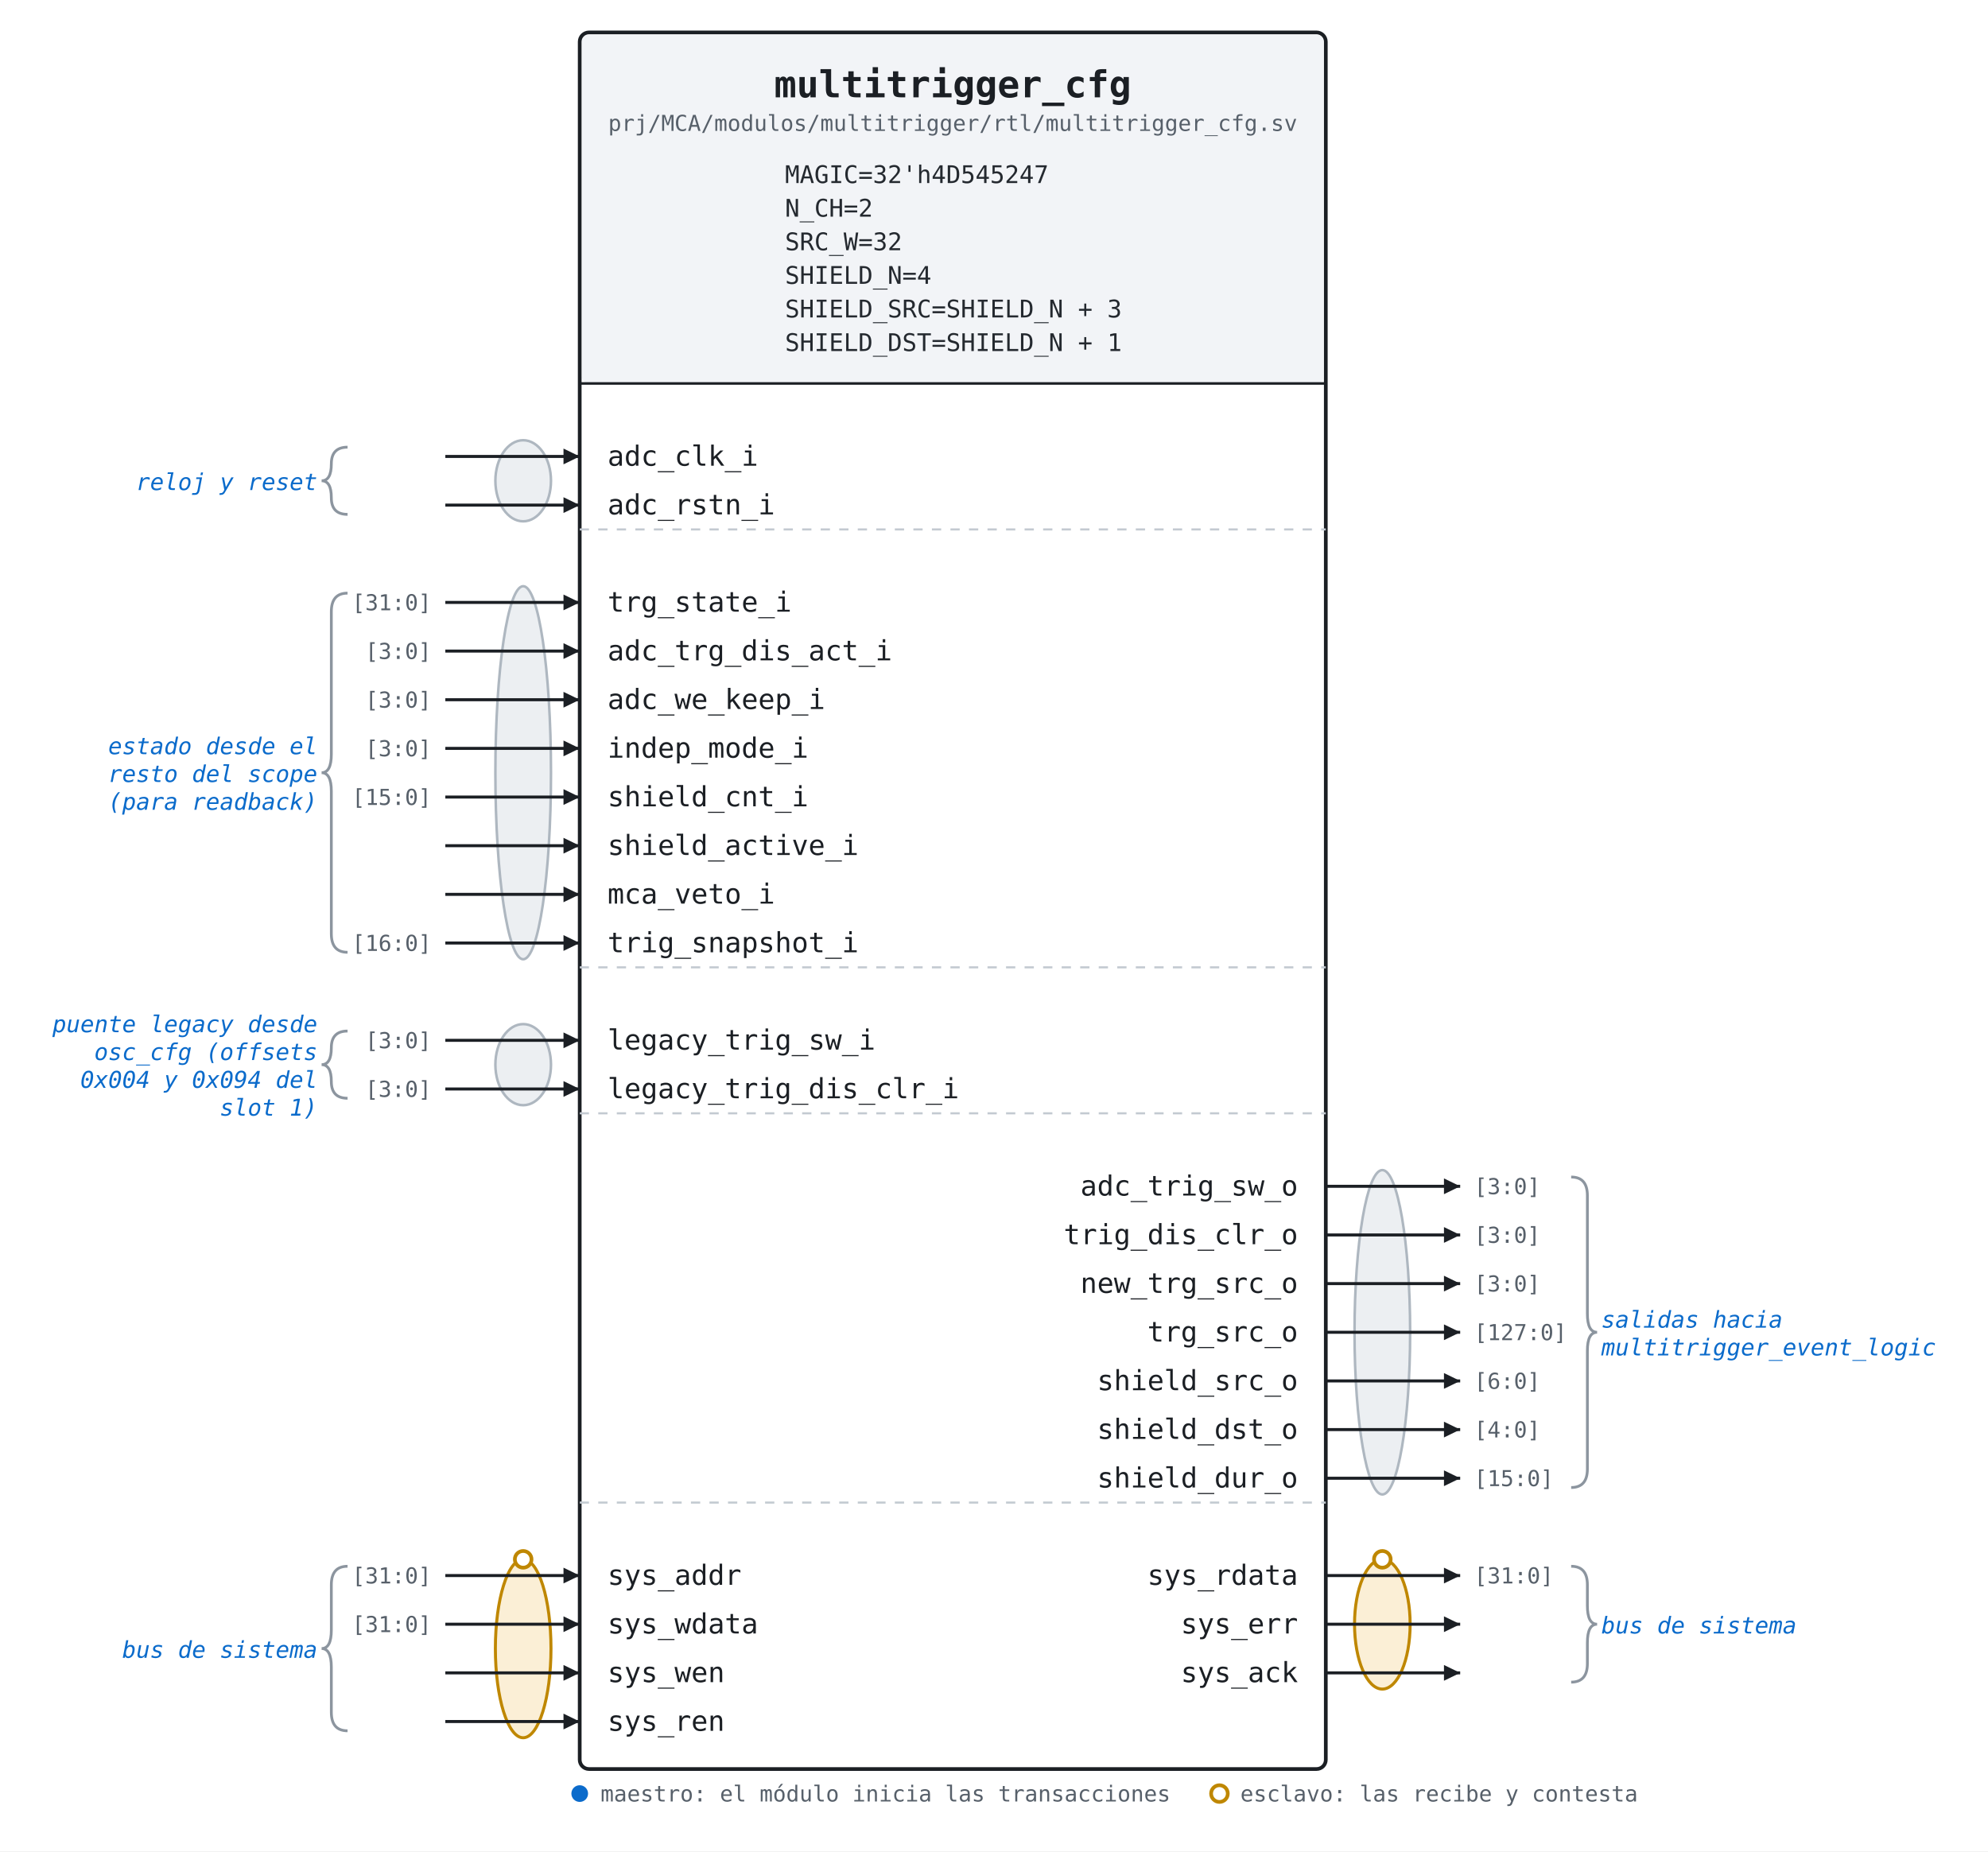
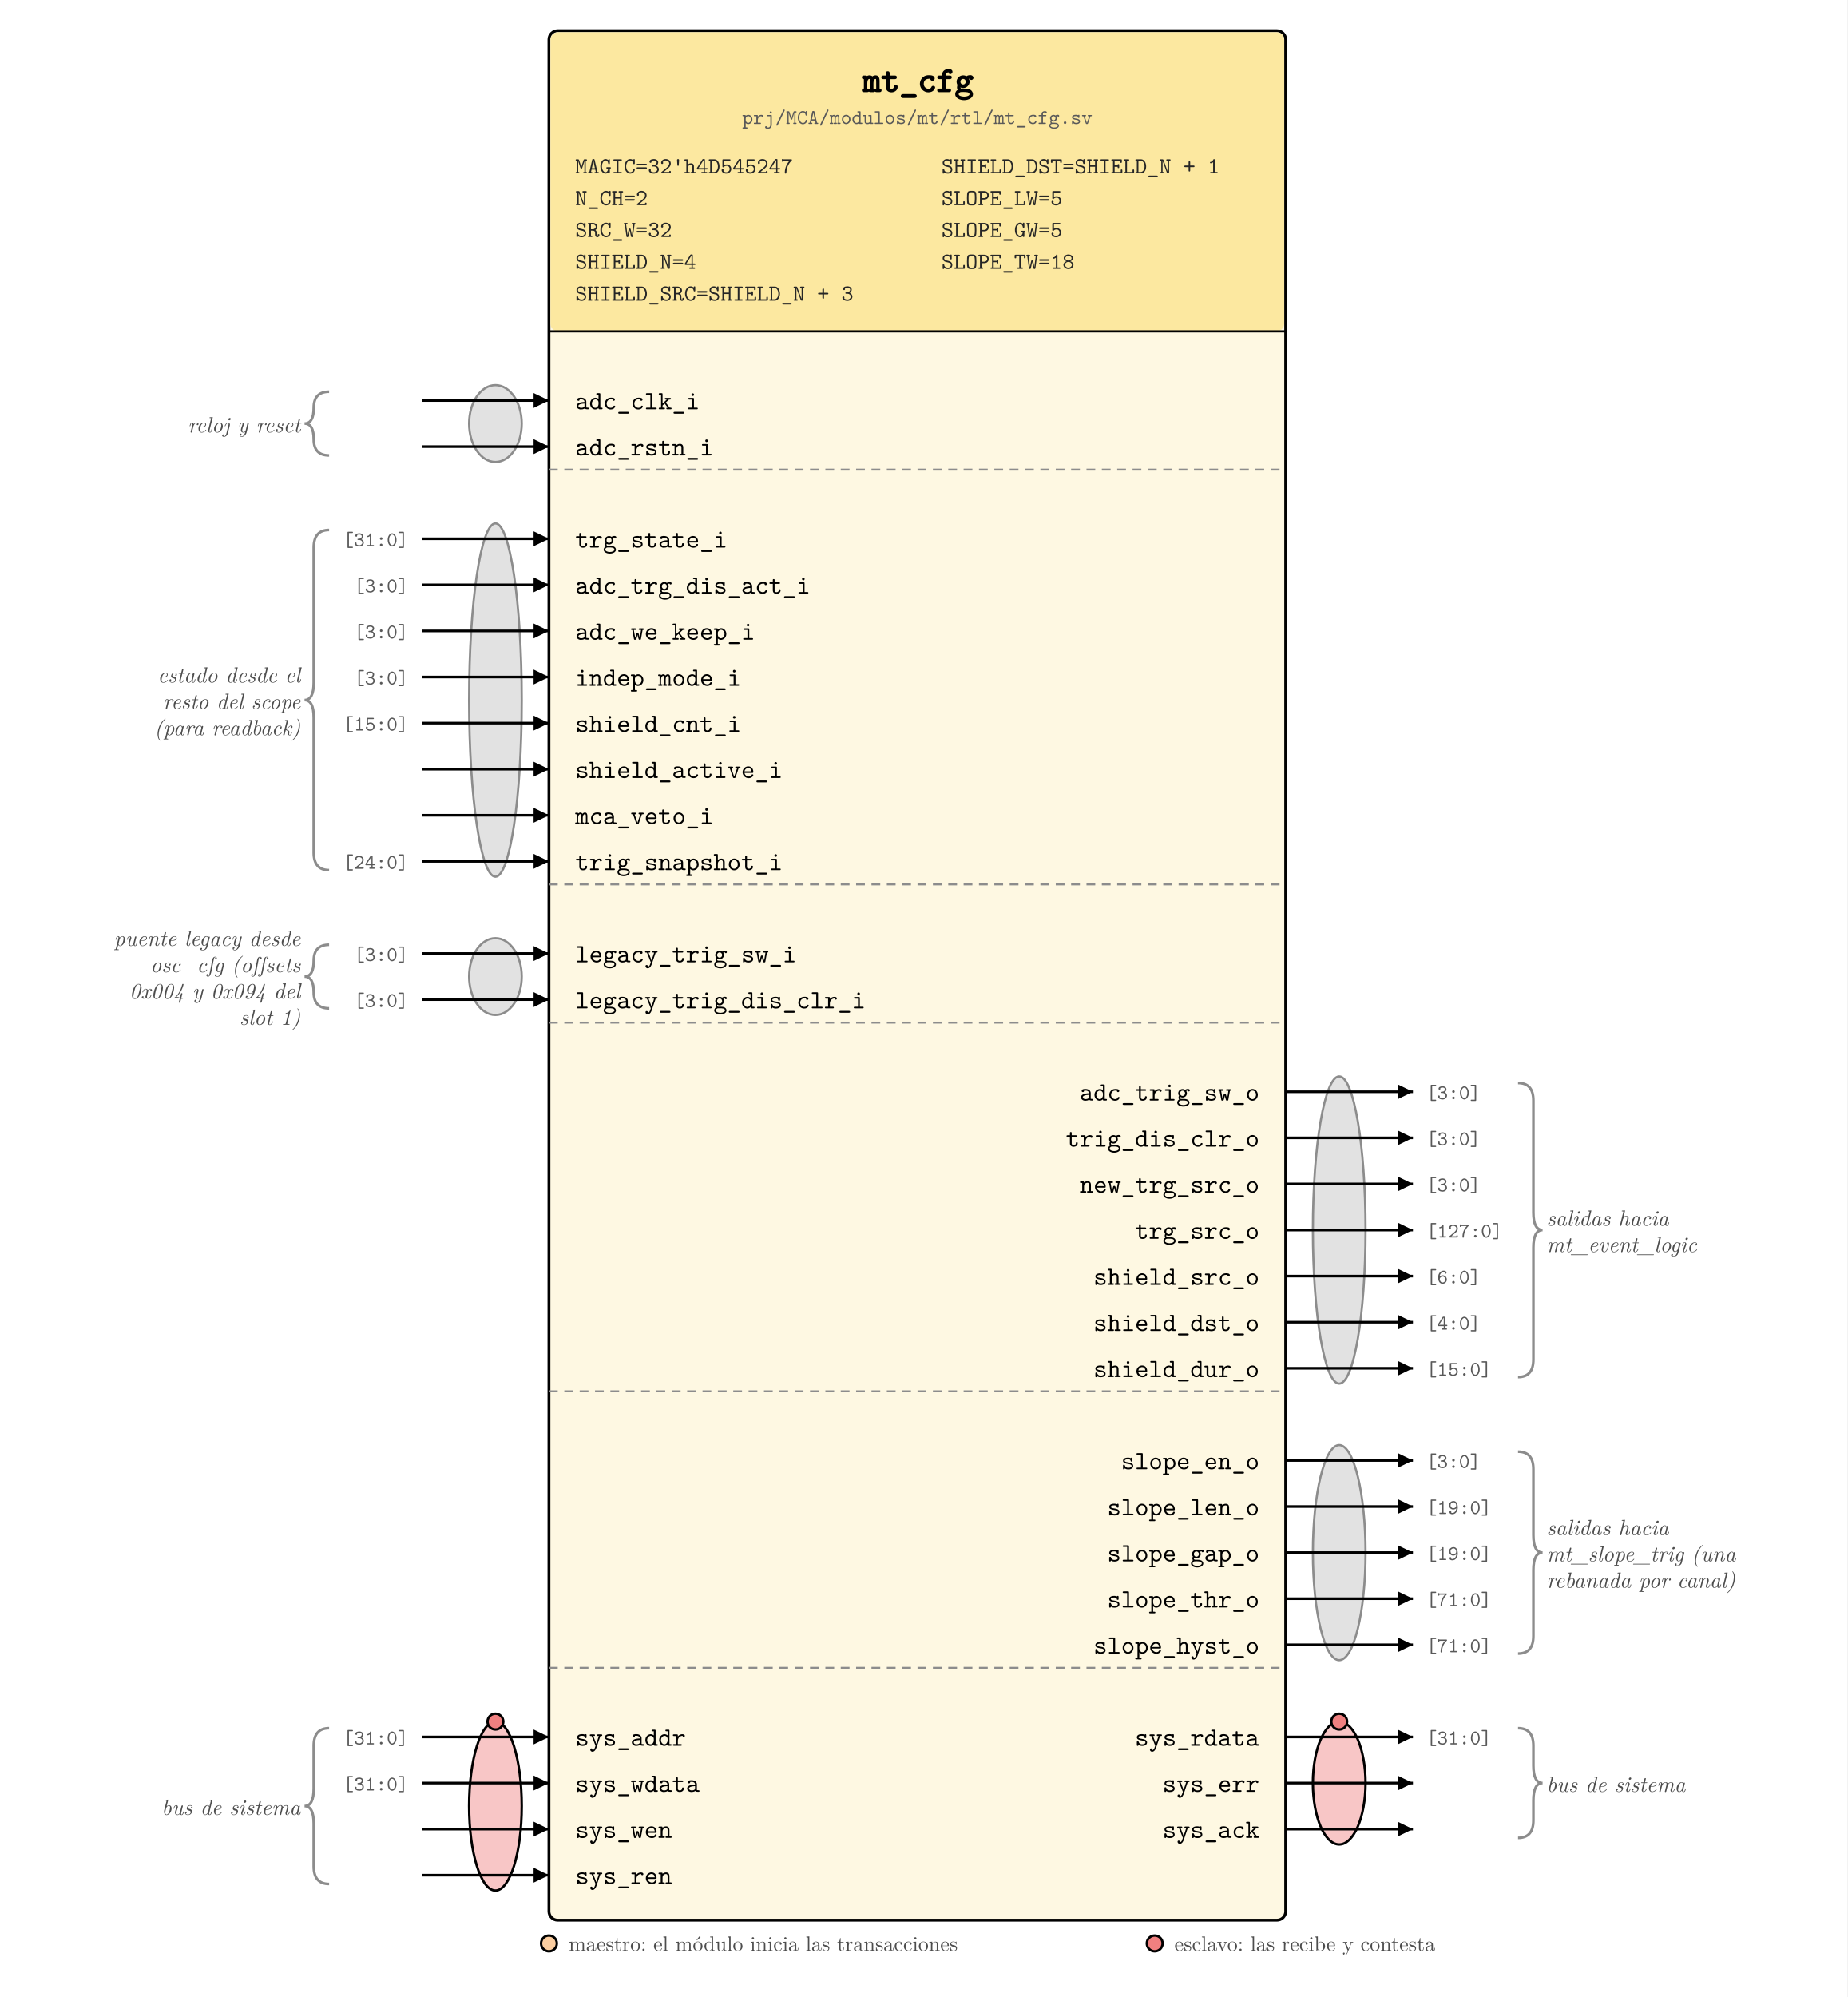
- <svg xmlns="http://www.w3.org/2000/svg" width="858" height="799" viewBox="0 0 858 799" font-family="ui-monospace,SFMono-Regular,Menlo,Consolas,monospace">
+ <svg xmlns="http://www.w3.org/2000/svg" width="842" height="910" viewBox="0 0 842 910" font-family="&quot;Latin Modern Mono&quot;,&quot;CMU Typewriter Text&quot;,ui-monospace,SFMono-Regular,Menlo,Consolas,monospace">
  <style>
-   .bg{fill:#ffffff}            .box{fill:#ffffff;stroke:#1b1f24;stroke-width:1.6}
-   .hdr{fill:#f2f4f7;stroke:none}
-   .rule{stroke:#1b1f24;stroke-width:1.1}
-   .sep{stroke:#c3cad1;stroke-width:0.9;stroke-dasharray:4 4}
-   .pin{stroke:#1b1f24;stroke-width:1.3;fill:none}
-   .arr{fill:#1b1f24;stroke:none}
-   .nm{fill:#1b1f24}            .wd{fill:#57606a}
-   .gp{fill:#0b6bcb;font-style:italic}
-   .ti{fill:#1b1f24;font-weight:700} .sb{fill:#57606a} .pr{fill:#24292f}
+   .bg{fill:#ffffff}            .box{stroke:#000000;stroke-width:1.3}
+   .hdr{stroke:none}
+   .rule{stroke:#000000;stroke-width:1.0}
+   .sep{stroke:#8c8c8c;stroke-width:0.9;stroke-dasharray:4 3}
+   .pin{stroke:#000000;stroke-width:1.2;fill:none}
+   .arr{fill:#000000;stroke:none}
+   .nm{fill:#000000}            .wd{fill:#595959}
+   .gp{fill:#4d4d4d;font-style:italic;font-family:"Latin Modern Roman","CMU Serif","Computer Modern Serif",Georgia,serif}
+   .ti{fill:#000000;font-weight:700} .sb{fill:#595959} .pr{fill:#262626}
+   .lg{fill:#4d4d4d;font-family:"Latin Modern Roman","CMU Serif","Computer Modern Serif",Georgia,serif}
  /* Tintes planos y no fill-opacity: hay renderers de SVG a PNG que ignoran la
     opacidad y dejan la elipse maciza, tapando los cables que abarca. */
-   .brc{fill:none;stroke:#8c959f;stroke-width:1.2}
-   .bus {fill:#eceff2;stroke:#aeb7c0;stroke-width:1.1}
-   .busm{fill:#dcebfb;stroke:#0b6bcb;stroke-width:1.3}
-   .buss{fill:#fbefd6;stroke:#bf8700;stroke-width:1.3}
-   .dotm{fill:#0b6bcb;stroke:none}
-   .dots{fill:#ffffff;stroke:#bf8700;stroke-width:1.6}
-   @media (prefers-color-scheme: dark){
-     .bg{fill:#0d1117}          .box{fill:#0d1117;stroke:#c9d1d9}
-     .hdr{fill:#161b22}         .rule{stroke:#c9d1d9}
-     .sep{stroke:#30363d}       .pin{stroke:#c9d1d9}
-     .arr{fill:#c9d1d9}         .nm{fill:#e6edf3} .wd{fill:#8b949e}
-     .gp{fill:#58a6ff}          .ti{fill:#e6edf3} .sb{fill:#8b949e} .pr{fill:#c9d1d9}
-     .brc{stroke:#6e7681}
-     .bus {fill:#21262d;stroke:#6e7681}
-     .busm{fill:#10243e;stroke:#58a6ff}
-     .buss{fill:#2b2008;stroke:#d29922}
-     .dotm{fill:#58a6ff}        .dots{fill:#0d1117;stroke:#d29922}
-   }
+   .brc{fill:none;stroke:#8c8c8c;stroke-width:1.2}
+   .bus {fill:#e2e2e2;stroke:#8c8c8c;stroke-width:1.0}
+   .busm{fill:#fdddbc;stroke:#000000;stroke-width:1.1}
+   .buss{fill:#f8c6c6;stroke:#000000;stroke-width:1.1}
+   .dotm{fill:#fccea0;stroke:#000000;stroke-width:1.1}
+   .dots{fill:#f08080;stroke:#000000;stroke-width:1.1}
</style>
-   <rect class="bg" x="0" y="0" width="858" height="799" />
-   <rect class="box" x="250.2" y="14.0" width="322.0" height="749.5" rx="4" />
-   <rect class="hdr" x="251.2" y="15.0" width="320.0" height="150.5" rx="3" />
-   <text class="ti" x="411.2" y="42.0" font-size="16" text-anchor="middle">multitrigger_cfg</text>
-   <text class="sb" x="411.2" y="56.5" font-size="9.5" text-anchor="middle">prj/MCA/modulos/multitrigger/rtl/multitrigger_cfg.sv</text>
-   <text class="pr" x="338.8" y="79.0" font-size="10.5">MAGIC=32'h4D545247</text>
-   <text class="pr" x="338.8" y="93.5" font-size="10.5">N_CH=2</text>
-   <text class="pr" x="338.8" y="108.0" font-size="10.5">SRC_W=32</text>
-   <text class="pr" x="338.8" y="122.5" font-size="10.5">SHIELD_N=4</text>
-   <text class="pr" x="338.8" y="137.0" font-size="10.5">SHIELD_SRC=SHIELD_N + 3</text>
-   <text class="pr" x="338.8" y="151.5" font-size="10.5">SHIELD_DST=SHIELD_N + 1</text>
-   <line class="rule" x1="250.2" y1="165.5" x2="572.2" y2="165.5" />
-   <ellipse class="bus" cx="225.8" cy="207.5" rx="12.0" ry="17.5" />
-   <path class="brc" d="M150.0,193.0 Q143.0,193.0 143.0,200.2 L143.0,200.2 Q143.0,207.5 138.8,207.5 Q143.0,207.5 143.0,214.8 L143.0,214.8 Q143.0,222.0 150.0,222.0" />
-   <text class="gp" x="137.0" y="211.5" font-size="10" text-anchor="end">reloj y reset</text>
-   <line class="pin" x1="192.2" y1="197.0" x2="250.2" y2="197.0" />
-   <path class="arr" d="M243.2,193.6 L250.2,197.0 L243.2,200.4 Z" />
-   <text class="nm" x="262.2" y="201.0" font-size="12">adc_clk_i</text>
-   <line class="pin" x1="192.2" y1="218.0" x2="250.2" y2="218.0" />
-   <path class="arr" d="M243.2,214.6 L250.2,218.0 L243.2,221.4 Z" />
-   <text class="nm" x="262.2" y="222.0" font-size="12">adc_rstn_i</text>
-   <line class="sep" x1="250.2" y1="228.5" x2="572.2" y2="228.5" />
-   <ellipse class="bus" cx="225.8" cy="333.5" rx="12.0" ry="80.5" />
-   <path class="brc" d="M150.0,256.0 Q143.0,256.0 143.0,264.0 L143.0,325.5 Q143.0,333.5 138.8,333.5 Q143.0,333.5 143.0,341.5 L143.0,403.0 Q143.0,411.0 150.0,411.0" />
-   <text class="gp" x="137.0" y="325.5" font-size="10" text-anchor="end">estado desde el</text>
-   <text class="gp" x="137.0" y="337.5" font-size="10" text-anchor="end">resto del scope</text>
-   <text class="gp" x="137.0" y="349.5" font-size="10" text-anchor="end">(para readback)</text>
-   <line class="pin" x1="192.2" y1="260.0" x2="250.2" y2="260.0" />
-   <path class="arr" d="M243.2,256.6 L250.2,260.0 L243.2,263.4 Z" />
-   <text class="wd" x="186.2" y="263.4" font-size="9.5" text-anchor="end">[31:0]</text>
-   <text class="nm" x="262.2" y="264.0" font-size="12">trg_state_i</text>
-   <line class="pin" x1="192.2" y1="281.0" x2="250.2" y2="281.0" />
-   <path class="arr" d="M243.2,277.6 L250.2,281.0 L243.2,284.4 Z" />
-   <text class="wd" x="186.2" y="284.4" font-size="9.5" text-anchor="end">[3:0]</text>
-   <text class="nm" x="262.2" y="285.0" font-size="12">adc_trg_dis_act_i</text>
-   <line class="pin" x1="192.2" y1="302.0" x2="250.2" y2="302.0" />
-   <path class="arr" d="M243.2,298.6 L250.2,302.0 L243.2,305.4 Z" />
-   <text class="wd" x="186.2" y="305.4" font-size="9.5" text-anchor="end">[3:0]</text>
-   <text class="nm" x="262.2" y="306.0" font-size="12">adc_we_keep_i</text>
-   <line class="pin" x1="192.2" y1="323.0" x2="250.2" y2="323.0" />
-   <path class="arr" d="M243.2,319.6 L250.2,323.0 L243.2,326.4 Z" />
-   <text class="wd" x="186.2" y="326.4" font-size="9.5" text-anchor="end">[3:0]</text>
-   <text class="nm" x="262.2" y="327.0" font-size="12">indep_mode_i</text>
-   <line class="pin" x1="192.2" y1="344.0" x2="250.2" y2="344.0" />
-   <path class="arr" d="M243.2,340.6 L250.2,344.0 L243.2,347.4 Z" />
-   <text class="wd" x="186.2" y="347.4" font-size="9.5" text-anchor="end">[15:0]</text>
-   <text class="nm" x="262.2" y="348.0" font-size="12">shield_cnt_i</text>
-   <line class="pin" x1="192.2" y1="365.0" x2="250.2" y2="365.0" />
-   <path class="arr" d="M243.2,361.6 L250.2,365.0 L243.2,368.4 Z" />
-   <text class="nm" x="262.2" y="369.0" font-size="12">shield_active_i</text>
-   <line class="pin" x1="192.2" y1="386.0" x2="250.2" y2="386.0" />
-   <path class="arr" d="M243.2,382.6 L250.2,386.0 L243.2,389.4 Z" />
-   <text class="nm" x="262.2" y="390.0" font-size="12">mca_veto_i</text>
-   <line class="pin" x1="192.2" y1="407.0" x2="250.2" y2="407.0" />
-   <path class="arr" d="M243.2,403.6 L250.2,407.0 L243.2,410.4 Z" />
-   <text class="wd" x="186.2" y="410.4" font-size="9.5" text-anchor="end">[16:0]</text>
-   <text class="nm" x="262.2" y="411.0" font-size="12">trig_snapshot_i</text>
-   <line class="sep" x1="250.2" y1="417.5" x2="572.2" y2="417.5" />
-   <ellipse class="bus" cx="225.8" cy="459.5" rx="12.0" ry="17.5" />
-   <path class="brc" d="M150.0,445.0 Q143.0,445.0 143.0,452.2 L143.0,452.2 Q143.0,459.5 138.8,459.5 Q143.0,459.5 143.0,466.8 L143.0,466.8 Q143.0,474.0 150.0,474.0" />
-   <text class="gp" x="137.0" y="445.5" font-size="10" text-anchor="end">puente legacy desde</text>
-   <text class="gp" x="137.0" y="457.5" font-size="10" text-anchor="end">osc_cfg (offsets</text>
-   <text class="gp" x="137.0" y="469.5" font-size="10" text-anchor="end">0x004 y 0x094 del</text>
-   <text class="gp" x="137.0" y="481.5" font-size="10" text-anchor="end">slot 1)</text>
-   <line class="pin" x1="192.2" y1="449.0" x2="250.2" y2="449.0" />
-   <path class="arr" d="M243.2,445.6 L250.2,449.0 L243.2,452.4 Z" />
-   <text class="wd" x="186.2" y="452.4" font-size="9.5" text-anchor="end">[3:0]</text>
-   <text class="nm" x="262.2" y="453.0" font-size="12">legacy_trig_sw_i</text>
-   <line class="pin" x1="192.2" y1="470.0" x2="250.2" y2="470.0" />
-   <path class="arr" d="M243.2,466.6 L250.2,470.0 L243.2,473.4 Z" />
-   <text class="wd" x="186.2" y="473.4" font-size="9.5" text-anchor="end">[3:0]</text>
-   <text class="nm" x="262.2" y="474.0" font-size="12">legacy_trig_dis_clr_i</text>
-   <line class="sep" x1="250.2" y1="480.5" x2="572.2" y2="480.5" />
-   <ellipse class="bus" cx="596.6" cy="575.0" rx="12.0" ry="70.0" />
-   <path class="brc" d="M678.1,508.0 Q685.1,508.0 685.1,516.0 L685.1,567.0 Q685.1,575.0 689.3,575.0 Q685.1,575.0 685.1,583.0 L685.1,634.0 Q685.1,642.0 678.1,642.0" />
-   <text class="gp" x="691.1" y="573.0" font-size="10" text-anchor="start">salidas hacia</text>
-   <text class="gp" x="691.1" y="585.0" font-size="10" text-anchor="start">multitrigger_event_logic</text>
-   <line class="pin" x1="572.2" y1="512.0" x2="630.2" y2="512.0" />
-   <path class="arr" d="M623.2,508.6 L630.2,512.0 L623.2,515.4 Z" />
-   <text class="wd" x="636.2" y="515.4" font-size="9.5">[3:0]</text>
-   <text class="nm" x="560.2" y="516.0" font-size="12" text-anchor="end">adc_trig_sw_o</text>
-   <line class="pin" x1="572.2" y1="533.0" x2="630.2" y2="533.0" />
-   <path class="arr" d="M623.2,529.6 L630.2,533.0 L623.2,536.4 Z" />
-   <text class="wd" x="636.2" y="536.4" font-size="9.5">[3:0]</text>
-   <text class="nm" x="560.2" y="537.0" font-size="12" text-anchor="end">trig_dis_clr_o</text>
-   <line class="pin" x1="572.2" y1="554.0" x2="630.2" y2="554.0" />
-   <path class="arr" d="M623.2,550.6 L630.2,554.0 L623.2,557.4 Z" />
-   <text class="wd" x="636.2" y="557.4" font-size="9.5">[3:0]</text>
-   <text class="nm" x="560.2" y="558.0" font-size="12" text-anchor="end">new_trg_src_o</text>
-   <line class="pin" x1="572.2" y1="575.0" x2="630.2" y2="575.0" />
-   <path class="arr" d="M623.2,571.6 L630.2,575.0 L623.2,578.4 Z" />
-   <text class="wd" x="636.2" y="578.4" font-size="9.5">[127:0]</text>
-   <text class="nm" x="560.2" y="579.0" font-size="12" text-anchor="end">trg_src_o</text>
-   <line class="pin" x1="572.2" y1="596.0" x2="630.2" y2="596.0" />
-   <path class="arr" d="M623.2,592.6 L630.2,596.0 L623.2,599.4 Z" />
-   <text class="wd" x="636.2" y="599.4" font-size="9.5">[6:0]</text>
-   <text class="nm" x="560.2" y="600.0" font-size="12" text-anchor="end">shield_src_o</text>
-   <line class="pin" x1="572.2" y1="617.0" x2="630.2" y2="617.0" />
-   <path class="arr" d="M623.2,613.6 L630.2,617.0 L623.2,620.4 Z" />
-   <text class="wd" x="636.2" y="620.4" font-size="9.5">[4:0]</text>
-   <text class="nm" x="560.2" y="621.0" font-size="12" text-anchor="end">shield_dst_o</text>
-   <line class="pin" x1="572.2" y1="638.0" x2="630.2" y2="638.0" />
-   <path class="arr" d="M623.2,634.6 L630.2,638.0 L623.2,641.4 Z" />
-   <text class="wd" x="636.2" y="641.4" font-size="9.5">[15:0]</text>
-   <text class="nm" x="560.2" y="642.0" font-size="12" text-anchor="end">shield_dur_o</text>
-   <line class="sep" x1="250.2" y1="648.5" x2="572.2" y2="648.5" />
-   <ellipse class="buss" cx="225.8" cy="711.5" rx="12.0" ry="38.5" />
-   <circle class="dots" cx="225.8" cy="673.0" r="3.6" />
-   <path class="brc" d="M150.0,676.0 Q143.0,676.0 143.0,684.0 L143.0,703.5 Q143.0,711.5 138.8,711.5 Q143.0,711.5 143.0,719.5 L143.0,739.0 Q143.0,747.0 150.0,747.0" />
-   <text class="gp" x="137.0" y="715.5" font-size="10" text-anchor="end">bus de sistema</text>
-   <ellipse class="buss" cx="596.6" cy="701.0" rx="12.0" ry="28.0" />
-   <circle class="dots" cx="596.6" cy="673.0" r="3.6" />
-   <path class="brc" d="M678.1,676.0 Q685.1,676.0 685.1,684.0 L685.1,693.0 Q685.1,701.0 689.3,701.0 Q685.1,701.0 685.1,709.0 L685.1,718.0 Q685.1,726.0 678.1,726.0" />
-   <text class="gp" x="691.1" y="705.0" font-size="10" text-anchor="start">bus de sistema</text>
-   <line class="pin" x1="192.2" y1="680.0" x2="250.2" y2="680.0" />
-   <path class="arr" d="M243.2,676.6 L250.2,680.0 L243.2,683.4 Z" />
-   <text class="wd" x="186.2" y="683.4" font-size="9.5" text-anchor="end">[31:0]</text>
-   <text class="nm" x="262.2" y="684.0" font-size="12">sys_addr</text>
-   <line class="pin" x1="192.2" y1="701.0" x2="250.2" y2="701.0" />
-   <path class="arr" d="M243.2,697.6 L250.2,701.0 L243.2,704.4 Z" />
-   <text class="wd" x="186.2" y="704.4" font-size="9.5" text-anchor="end">[31:0]</text>
-   <text class="nm" x="262.2" y="705.0" font-size="12">sys_wdata</text>
-   <line class="pin" x1="192.2" y1="722.0" x2="250.2" y2="722.0" />
-   <path class="arr" d="M243.2,718.6 L250.2,722.0 L243.2,725.4 Z" />
-   <text class="nm" x="262.2" y="726.0" font-size="12">sys_wen</text>
-   <line class="pin" x1="192.2" y1="743.0" x2="250.2" y2="743.0" />
-   <path class="arr" d="M243.2,739.6 L250.2,743.0 L243.2,746.4 Z" />
-   <text class="nm" x="262.2" y="747.0" font-size="12">sys_ren</text>
-   <line class="pin" x1="572.2" y1="680.0" x2="630.2" y2="680.0" />
-   <path class="arr" d="M623.2,676.6 L630.2,680.0 L623.2,683.4 Z" />
-   <text class="wd" x="636.2" y="683.4" font-size="9.5">[31:0]</text>
-   <text class="nm" x="560.2" y="684.0" font-size="12" text-anchor="end">sys_rdata</text>
-   <line class="pin" x1="572.2" y1="701.0" x2="630.2" y2="701.0" />
-   <path class="arr" d="M623.2,697.6 L630.2,701.0 L623.2,704.4 Z" />
-   <text class="nm" x="560.2" y="705.0" font-size="12" text-anchor="end">sys_err</text>
-   <line class="pin" x1="572.2" y1="722.0" x2="630.2" y2="722.0" />
-   <path class="arr" d="M623.2,718.6 L630.2,722.0 L623.2,725.4 Z" />
-   <text class="nm" x="560.2" y="726.0" font-size="12" text-anchor="end">sys_ack</text>
-   <circle class="dotm" cx="250.2" cy="774.1" r="3.6" />
-   <text class="sb" x="259.2" y="777.5" font-size="9.5">maestro: el módulo inicia las transacciones</text>
-   <circle class="dots" cx="526.3" cy="774.1" r="3.6" />
-   <text class="sb" x="535.3" y="777.5" font-size="9.5">esclavo: las recibe y contesta</text>
+   <rect class="bg" x="0" y="0" width="842" height="910" />
+   <rect class="box" x="250.2" y="14.0" width="335.8" height="861.0" rx="4" fill="#fef8e2" />
+   <rect class="hdr" x="250.9" y="14.7" width="334.4" height="136.3" rx="3.5" fill="#fce8a0" />
+   <text class="ti" x="418.1" y="42.0" font-size="16" text-anchor="middle">mt_cfg</text>
+   <text class="sb" x="418.1" y="56.5" font-size="9.5" text-anchor="middle">prj/MCA/modulos/mt/rtl/mt_cfg.sv</text>
+   <text class="pr" x="262.2" y="79.0" font-size="10.5">MAGIC=32'h4D545247</text>
+   <text class="pr" x="262.2" y="93.5" font-size="10.5">N_CH=2</text>
+   <text class="pr" x="262.2" y="108.0" font-size="10.5">SRC_W=32</text>
+   <text class="pr" x="262.2" y="122.5" font-size="10.5">SHIELD_N=4</text>
+   <text class="pr" x="262.2" y="137.0" font-size="10.5">SHIELD_SRC=SHIELD_N + 3</text>
+   <text class="pr" x="429.1" y="79.0" font-size="10.5">SHIELD_DST=SHIELD_N + 1</text>
+   <text class="pr" x="429.1" y="93.5" font-size="10.5">SLOPE_LW=5</text>
+   <text class="pr" x="429.1" y="108.0" font-size="10.5">SLOPE_GW=5</text>
+   <text class="pr" x="429.1" y="122.5" font-size="10.5">SLOPE_TW=18</text>
+   <line class="rule" x1="250.2" y1="151.0" x2="586.0" y2="151.0" />
+   <ellipse class="bus" cx="225.8" cy="193.0" rx="12.0" ry="17.5" />
+   <path class="brc" d="M150.0,178.5 Q143.0,178.5 143.0,185.8 L143.0,185.8 Q143.0,193.0 138.8,193.0 Q143.0,193.0 143.0,200.2 L143.0,200.2 Q143.0,207.5 150.0,207.5" />
+   <text class="gp" x="137.0" y="197.0" font-size="10" text-anchor="end">reloj y reset</text>
+   <line class="pin" x1="192.2" y1="182.5" x2="250.2" y2="182.5" />
+   <path class="arr" d="M243.2,179.1 L250.2,182.5 L243.2,185.9 Z" />
+   <text class="nm" x="262.2" y="186.5" font-size="12">adc_clk_i</text>
+   <line class="pin" x1="192.2" y1="203.5" x2="250.2" y2="203.5" />
+   <path class="arr" d="M243.2,200.1 L250.2,203.5 L243.2,206.9 Z" />
+   <text class="nm" x="262.2" y="207.5" font-size="12">adc_rstn_i</text>
+   <line class="sep" x1="250.2" y1="214.0" x2="586.0" y2="214.0" />
+   <ellipse class="bus" cx="225.8" cy="319.0" rx="12.0" ry="80.5" />
+   <path class="brc" d="M150.0,241.5 Q143.0,241.5 143.0,249.5 L143.0,311.0 Q143.0,319.0 138.8,319.0 Q143.0,319.0 143.0,327.0 L143.0,388.5 Q143.0,396.5 150.0,396.5" />
+   <text class="gp" x="137.0" y="311.0" font-size="10" text-anchor="end">estado desde el</text>
+   <text class="gp" x="137.0" y="323.0" font-size="10" text-anchor="end">resto del scope</text>
+   <text class="gp" x="137.0" y="335.0" font-size="10" text-anchor="end">(para readback)</text>
+   <line class="pin" x1="192.2" y1="245.5" x2="250.2" y2="245.5" />
+   <path class="arr" d="M243.2,242.1 L250.2,245.5 L243.2,248.9 Z" />
+   <text class="wd" x="186.2" y="248.9" font-size="9.5" text-anchor="end">[31:0]</text>
+   <text class="nm" x="262.2" y="249.5" font-size="12">trg_state_i</text>
+   <line class="pin" x1="192.2" y1="266.5" x2="250.2" y2="266.5" />
+   <path class="arr" d="M243.2,263.1 L250.2,266.5 L243.2,269.9 Z" />
+   <text class="wd" x="186.2" y="269.9" font-size="9.5" text-anchor="end">[3:0]</text>
+   <text class="nm" x="262.2" y="270.5" font-size="12">adc_trg_dis_act_i</text>
+   <line class="pin" x1="192.2" y1="287.5" x2="250.2" y2="287.5" />
+   <path class="arr" d="M243.2,284.1 L250.2,287.5 L243.2,290.9 Z" />
+   <text class="wd" x="186.2" y="290.9" font-size="9.5" text-anchor="end">[3:0]</text>
+   <text class="nm" x="262.2" y="291.5" font-size="12">adc_we_keep_i</text>
+   <line class="pin" x1="192.2" y1="308.5" x2="250.2" y2="308.5" />
+   <path class="arr" d="M243.2,305.1 L250.2,308.5 L243.2,311.9 Z" />
+   <text class="wd" x="186.2" y="311.9" font-size="9.5" text-anchor="end">[3:0]</text>
+   <text class="nm" x="262.2" y="312.5" font-size="12">indep_mode_i</text>
+   <line class="pin" x1="192.2" y1="329.5" x2="250.2" y2="329.5" />
+   <path class="arr" d="M243.2,326.1 L250.2,329.5 L243.2,332.9 Z" />
+   <text class="wd" x="186.2" y="332.9" font-size="9.5" text-anchor="end">[15:0]</text>
+   <text class="nm" x="262.2" y="333.5" font-size="12">shield_cnt_i</text>
+   <line class="pin" x1="192.2" y1="350.5" x2="250.2" y2="350.5" />
+   <path class="arr" d="M243.2,347.1 L250.2,350.5 L243.2,353.9 Z" />
+   <text class="nm" x="262.2" y="354.5" font-size="12">shield_active_i</text>
+   <line class="pin" x1="192.2" y1="371.5" x2="250.2" y2="371.5" />
+   <path class="arr" d="M243.2,368.1 L250.2,371.5 L243.2,374.9 Z" />
+   <text class="nm" x="262.2" y="375.5" font-size="12">mca_veto_i</text>
+   <line class="pin" x1="192.2" y1="392.5" x2="250.2" y2="392.5" />
+   <path class="arr" d="M243.2,389.1 L250.2,392.5 L243.2,395.9 Z" />
+   <text class="wd" x="186.2" y="395.9" font-size="9.5" text-anchor="end">[24:0]</text>
+   <text class="nm" x="262.2" y="396.5" font-size="12">trig_snapshot_i</text>
+   <line class="sep" x1="250.2" y1="403.0" x2="586.0" y2="403.0" />
+   <ellipse class="bus" cx="225.8" cy="445.0" rx="12.0" ry="17.5" />
+   <path class="brc" d="M150.0,430.5 Q143.0,430.5 143.0,437.8 L143.0,437.8 Q143.0,445.0 138.8,445.0 Q143.0,445.0 143.0,452.2 L143.0,452.2 Q143.0,459.5 150.0,459.5" />
+   <text class="gp" x="137.0" y="431.0" font-size="10" text-anchor="end">puente legacy desde</text>
+   <text class="gp" x="137.0" y="443.0" font-size="10" text-anchor="end">osc_cfg (offsets</text>
+   <text class="gp" x="137.0" y="455.0" font-size="10" text-anchor="end">0x004 y 0x094 del</text>
+   <text class="gp" x="137.0" y="467.0" font-size="10" text-anchor="end">slot 1)</text>
+   <line class="pin" x1="192.2" y1="434.5" x2="250.2" y2="434.5" />
+   <path class="arr" d="M243.2,431.1 L250.2,434.5 L243.2,437.9 Z" />
+   <text class="wd" x="186.2" y="437.9" font-size="9.5" text-anchor="end">[3:0]</text>
+   <text class="nm" x="262.2" y="438.5" font-size="12">legacy_trig_sw_i</text>
+   <line class="pin" x1="192.2" y1="455.5" x2="250.2" y2="455.5" />
+   <path class="arr" d="M243.2,452.1 L250.2,455.5 L243.2,458.9 Z" />
+   <text class="wd" x="186.2" y="458.9" font-size="9.5" text-anchor="end">[3:0]</text>
+   <text class="nm" x="262.2" y="459.5" font-size="12">legacy_trig_dis_clr_i</text>
+   <line class="sep" x1="250.2" y1="466.0" x2="586.0" y2="466.0" />
+   <ellipse class="bus" cx="610.4" cy="560.5" rx="12.0" ry="70.0" />
+   <path class="brc" d="M691.9,493.5 Q698.9,493.5 698.9,501.5 L698.9,552.5 Q698.9,560.5 703.1,560.5 Q698.9,560.5 698.9,568.5 L698.9,619.5 Q698.9,627.5 691.9,627.5" />
+   <text class="gp" x="704.9" y="558.5" font-size="10" text-anchor="start">salidas hacia</text>
+   <text class="gp" x="704.9" y="570.5" font-size="10" text-anchor="start">mt_event_logic</text>
+   <line class="pin" x1="586.0" y1="497.5" x2="644.0" y2="497.5" />
+   <path class="arr" d="M637.0,494.1 L644.0,497.5 L637.0,500.9 Z" />
+   <text class="wd" x="650.0" y="500.9" font-size="9.5">[3:0]</text>
+   <text class="nm" x="574.0" y="501.5" font-size="12" text-anchor="end">adc_trig_sw_o</text>
+   <line class="pin" x1="586.0" y1="518.5" x2="644.0" y2="518.5" />
+   <path class="arr" d="M637.0,515.1 L644.0,518.5 L637.0,521.9 Z" />
+   <text class="wd" x="650.0" y="521.9" font-size="9.5">[3:0]</text>
+   <text class="nm" x="574.0" y="522.5" font-size="12" text-anchor="end">trig_dis_clr_o</text>
+   <line class="pin" x1="586.0" y1="539.5" x2="644.0" y2="539.5" />
+   <path class="arr" d="M637.0,536.1 L644.0,539.5 L637.0,542.9 Z" />
+   <text class="wd" x="650.0" y="542.9" font-size="9.5">[3:0]</text>
+   <text class="nm" x="574.0" y="543.5" font-size="12" text-anchor="end">new_trg_src_o</text>
+   <line class="pin" x1="586.0" y1="560.5" x2="644.0" y2="560.5" />
+   <path class="arr" d="M637.0,557.1 L644.0,560.5 L637.0,563.9 Z" />
+   <text class="wd" x="650.0" y="563.9" font-size="9.5">[127:0]</text>
+   <text class="nm" x="574.0" y="564.5" font-size="12" text-anchor="end">trg_src_o</text>
+   <line class="pin" x1="586.0" y1="581.5" x2="644.0" y2="581.5" />
+   <path class="arr" d="M637.0,578.1 L644.0,581.5 L637.0,584.9 Z" />
+   <text class="wd" x="650.0" y="584.9" font-size="9.5">[6:0]</text>
+   <text class="nm" x="574.0" y="585.5" font-size="12" text-anchor="end">shield_src_o</text>
+   <line class="pin" x1="586.0" y1="602.5" x2="644.0" y2="602.5" />
+   <path class="arr" d="M637.0,599.1 L644.0,602.5 L637.0,605.9 Z" />
+   <text class="wd" x="650.0" y="605.9" font-size="9.5">[4:0]</text>
+   <text class="nm" x="574.0" y="606.5" font-size="12" text-anchor="end">shield_dst_o</text>
+   <line class="pin" x1="586.0" y1="623.5" x2="644.0" y2="623.5" />
+   <path class="arr" d="M637.0,620.1 L644.0,623.5 L637.0,626.9 Z" />
+   <text class="wd" x="650.0" y="626.9" font-size="9.5">[15:0]</text>
+   <text class="nm" x="574.0" y="627.5" font-size="12" text-anchor="end">shield_dur_o</text>
+   <line class="sep" x1="250.2" y1="634.0" x2="586.0" y2="634.0" />
+   <ellipse class="bus" cx="610.4" cy="707.5" rx="12.0" ry="49.0" />
+   <path class="brc" d="M691.9,661.5 Q698.9,661.5 698.9,669.5 L698.9,699.5 Q698.9,707.5 703.1,707.5 Q698.9,707.5 698.9,715.5 L698.9,745.5 Q698.9,753.5 691.9,753.5" />
+   <text class="gp" x="704.9" y="699.5" font-size="10" text-anchor="start">salidas hacia</text>
+   <text class="gp" x="704.9" y="711.5" font-size="10" text-anchor="start">mt_slope_trig (una</text>
+   <text class="gp" x="704.9" y="723.5" font-size="10" text-anchor="start">rebanada por canal)</text>
+   <line class="pin" x1="586.0" y1="665.5" x2="644.0" y2="665.5" />
+   <path class="arr" d="M637.0,662.1 L644.0,665.5 L637.0,668.9 Z" />
+   <text class="wd" x="650.0" y="668.9" font-size="9.5">[3:0]</text>
+   <text class="nm" x="574.0" y="669.5" font-size="12" text-anchor="end">slope_en_o</text>
+   <line class="pin" x1="586.0" y1="686.5" x2="644.0" y2="686.5" />
+   <path class="arr" d="M637.0,683.1 L644.0,686.5 L637.0,689.9 Z" />
+   <text class="wd" x="650.0" y="689.9" font-size="9.5">[19:0]</text>
+   <text class="nm" x="574.0" y="690.5" font-size="12" text-anchor="end">slope_len_o</text>
+   <line class="pin" x1="586.0" y1="707.5" x2="644.0" y2="707.5" />
+   <path class="arr" d="M637.0,704.1 L644.0,707.5 L637.0,710.9 Z" />
+   <text class="wd" x="650.0" y="710.9" font-size="9.5">[19:0]</text>
+   <text class="nm" x="574.0" y="711.5" font-size="12" text-anchor="end">slope_gap_o</text>
+   <line class="pin" x1="586.0" y1="728.5" x2="644.0" y2="728.5" />
+   <path class="arr" d="M637.0,725.1 L644.0,728.5 L637.0,731.9 Z" />
+   <text class="wd" x="650.0" y="731.9" font-size="9.5">[71:0]</text>
+   <text class="nm" x="574.0" y="732.5" font-size="12" text-anchor="end">slope_thr_o</text>
+   <line class="pin" x1="586.0" y1="749.5" x2="644.0" y2="749.5" />
+   <path class="arr" d="M637.0,746.1 L644.0,749.5 L637.0,752.9 Z" />
+   <text class="wd" x="650.0" y="752.9" font-size="9.5">[71:0]</text>
+   <text class="nm" x="574.0" y="753.5" font-size="12" text-anchor="end">slope_hyst_o</text>
+   <line class="sep" x1="250.2" y1="760.0" x2="586.0" y2="760.0" />
+   <ellipse class="buss" cx="225.8" cy="823.0" rx="12.0" ry="38.5" />
+   <circle class="dots" cx="225.8" cy="784.5" r="3.6" />
+   <path class="brc" d="M150.0,787.5 Q143.0,787.5 143.0,795.5 L143.0,815.0 Q143.0,823.0 138.8,823.0 Q143.0,823.0 143.0,831.0 L143.0,850.5 Q143.0,858.5 150.0,858.5" />
+   <text class="gp" x="137.0" y="827.0" font-size="10" text-anchor="end">bus de sistema</text>
+   <ellipse class="buss" cx="610.4" cy="812.5" rx="12.0" ry="28.0" />
+   <circle class="dots" cx="610.4" cy="784.5" r="3.6" />
+   <path class="brc" d="M691.9,787.5 Q698.9,787.5 698.9,795.5 L698.9,804.5 Q698.9,812.5 703.1,812.5 Q698.9,812.5 698.9,820.5 L698.9,829.5 Q698.9,837.5 691.9,837.5" />
+   <text class="gp" x="704.9" y="816.5" font-size="10" text-anchor="start">bus de sistema</text>
+   <line class="pin" x1="192.2" y1="791.5" x2="250.2" y2="791.5" />
+   <path class="arr" d="M243.2,788.1 L250.2,791.5 L243.2,794.9 Z" />
+   <text class="wd" x="186.2" y="794.9" font-size="9.5" text-anchor="end">[31:0]</text>
+   <text class="nm" x="262.2" y="795.5" font-size="12">sys_addr</text>
+   <line class="pin" x1="192.2" y1="812.5" x2="250.2" y2="812.5" />
+   <path class="arr" d="M243.2,809.1 L250.2,812.5 L243.2,815.9 Z" />
+   <text class="wd" x="186.2" y="815.9" font-size="9.5" text-anchor="end">[31:0]</text>
+   <text class="nm" x="262.2" y="816.5" font-size="12">sys_wdata</text>
+   <line class="pin" x1="192.2" y1="833.5" x2="250.2" y2="833.5" />
+   <path class="arr" d="M243.2,830.1 L250.2,833.5 L243.2,836.9 Z" />
+   <text class="nm" x="262.2" y="837.5" font-size="12">sys_wen</text>
+   <line class="pin" x1="192.2" y1="854.5" x2="250.2" y2="854.5" />
+   <path class="arr" d="M243.2,851.1 L250.2,854.5 L243.2,857.9 Z" />
+   <text class="nm" x="262.2" y="858.5" font-size="12">sys_ren</text>
+   <line class="pin" x1="586.0" y1="791.5" x2="644.0" y2="791.5" />
+   <path class="arr" d="M637.0,788.1 L644.0,791.5 L637.0,794.9 Z" />
+   <text class="wd" x="650.0" y="794.9" font-size="9.5">[31:0]</text>
+   <text class="nm" x="574.0" y="795.5" font-size="12" text-anchor="end">sys_rdata</text>
+   <line class="pin" x1="586.0" y1="812.5" x2="644.0" y2="812.5" />
+   <path class="arr" d="M637.0,809.1 L644.0,812.5 L637.0,815.9 Z" />
+   <text class="nm" x="574.0" y="816.5" font-size="12" text-anchor="end">sys_err</text>
+   <line class="pin" x1="586.0" y1="833.5" x2="644.0" y2="833.5" />
+   <path class="arr" d="M637.0,830.1 L644.0,833.5 L637.0,836.9 Z" />
+   <text class="nm" x="574.0" y="837.5" font-size="12" text-anchor="end">sys_ack</text>
+   <circle class="dotm" cx="250.2" cy="885.6" r="3.6" />
+   <text class="lg" x="259.2" y="889.0" font-size="9.5">maestro: el módulo inicia las transacciones</text>
+   <circle class="dots" cx="526.3" cy="885.6" r="3.6" />
+   <text class="lg" x="535.3" y="889.0" font-size="9.5">esclavo: las recibe y contesta</text>
</svg>
